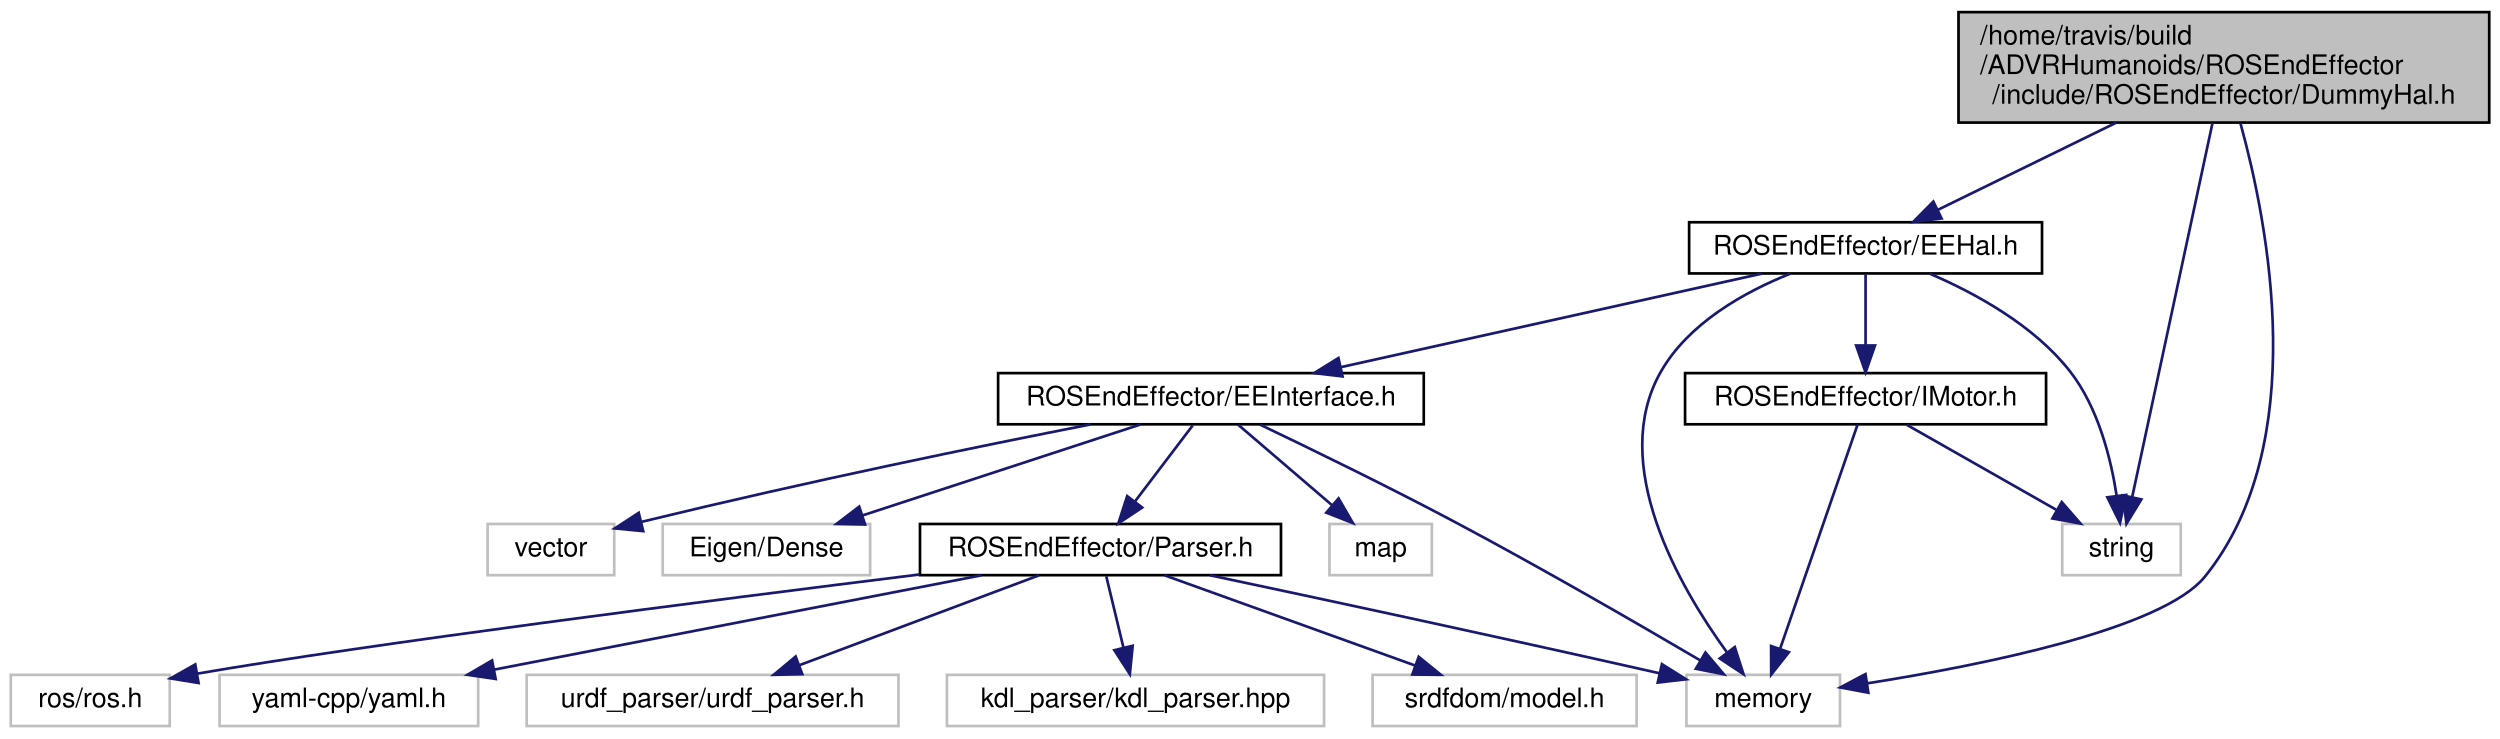
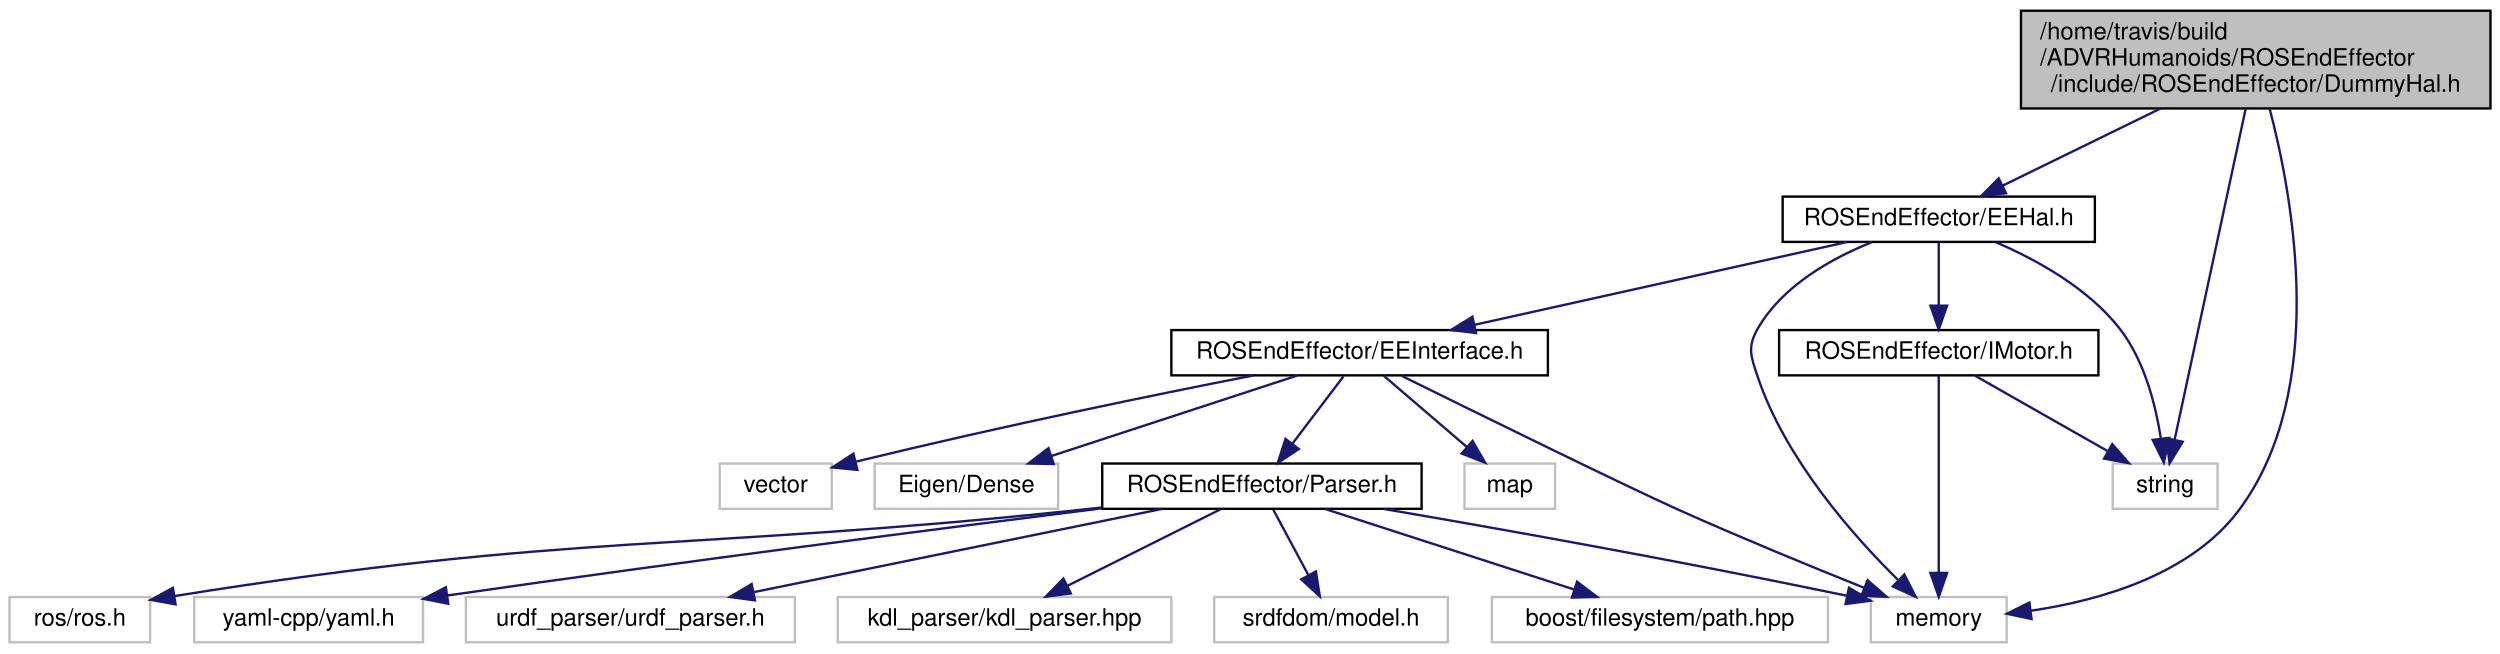
- <svg xmlns="http://www.w3.org/2000/svg" xmlns:xlink="http://www.w3.org/1999/xlink" width="928pt" height="274pt" viewBox="0.00 0.00 928.00 274.00">
+ <svg xmlns="http://www.w3.org/2000/svg" xmlns:xlink="http://www.w3.org/1999/xlink" width="1049pt" height="274pt" viewBox="0.00 0.00 1049.00 274.00">
  <g id="graph0" class="graph" transform="scale(1 1) rotate(0) translate(4 270)">
    <g id="node1" class="node">
-       <polygon fill="#bfbfbf" stroke="black" points="723,-224.5 723,-265.5 920,-265.5 920,-224.5 723,-224.5" />
-       <text text-anchor="start" x="731" y="-253.5" font-family="Helvetica,sans-Serif" font-size="10.00">/home/travis/build</text>
-       <text text-anchor="start" x="731" y="-242.5" font-family="Helvetica,sans-Serif" font-size="10.00">/ADVRHumanoids/ROSEndEffector</text>
-       <text text-anchor="middle" x="821.5" y="-231.5" font-family="Helvetica,sans-Serif" font-size="10.00">/include/ROSEndEffector/DummyHal.h</text>
+       <polygon fill="#bfbfbf" stroke="black" points="844,-224.5 844,-265.5 1041,-265.5 1041,-224.5 844,-224.5" />
+       <text text-anchor="start" x="852" y="-253.5" font-family="Helvetica,sans-Serif" font-size="10.00">/home/travis/build</text>
+       <text text-anchor="start" x="852" y="-242.5" font-family="Helvetica,sans-Serif" font-size="10.00">/ADVRHumanoids/ROSEndEffector</text>
+       <text text-anchor="middle" x="942.5" y="-231.5" font-family="Helvetica,sans-Serif" font-size="10.00">/include/ROSEndEffector/DummyHal.h</text>
    </g>
    <g id="node2" class="node">
      <g id="a_node2">
        <a xlink:href="EEHal_8h.html" target="_top" xlink:title="ROSEndEffector/EEHal.h">
-           <polygon fill="none" stroke="black" points="623,-168.5 623,-187.5 754,-187.5 754,-168.5 623,-168.5" />
-           <text text-anchor="middle" x="688.5" y="-175.5" font-family="Helvetica,sans-Serif" font-size="10.00">ROSEndEffector/EEHal.h</text>
+           <polygon fill="none" stroke="black" points="744,-168.5 744,-187.5 875,-187.5 875,-168.5 744,-168.5" />
+           <text text-anchor="middle" x="809.5" y="-175.5" font-family="Helvetica,sans-Serif" font-size="10.00">ROSEndEffector/EEHal.h</text>
        </a>
      </g>
    </g>
    <g id="edge1" class="edge">
-       <path fill="none" stroke="midnightblue" d="M781.596,-224.498C760.126,-214.005 734.228,-201.348 715.204,-192.051" />
-       <polygon fill="midnightblue" stroke="midnightblue" points="716.726,-188.899 706.204,-187.652 713.652,-195.188 716.726,-188.899" />
+       <path fill="none" stroke="midnightblue" d="M902.596,-224.498C881.126,-214.005 855.228,-201.348 836.204,-192.051" />
+       <polygon fill="midnightblue" stroke="midnightblue" points="837.726,-188.899 827.204,-187.652 834.652,-195.188 837.726,-188.899" />
    </g>
    <g id="node4" class="node">
-       <polygon fill="none" stroke="#bfbfbf" points="761.5,-56.5 761.5,-75.5 805.5,-75.5 805.5,-56.5 761.5,-56.5" />
-       <text text-anchor="middle" x="783.5" y="-63.5" font-family="Helvetica,sans-Serif" font-size="10.00">string</text>
+       <polygon fill="none" stroke="#bfbfbf" points="882.5,-56.5 882.5,-75.5 926.5,-75.5 926.5,-56.5 882.5,-56.5" />
+       <text text-anchor="middle" x="904.5" y="-63.5" font-family="Helvetica,sans-Serif" font-size="10.00">string</text>
    </g>
-     <g id="edge19" class="edge">
-       <path fill="none" stroke="midnightblue" d="M817.288,-224.382C809.892,-189.932 794.673,-119.042 787.459,-85.442" />
-       <polygon fill="midnightblue" stroke="midnightblue" points="790.864,-84.626 785.343,-75.584 784.02,-86.096 790.864,-84.626" />
+     <g id="edge20" class="edge">
+       <path fill="none" stroke="midnightblue" d="M938.288,-224.382C930.892,-189.932 915.673,-119.042 908.459,-85.442" />
+       <polygon fill="midnightblue" stroke="midnightblue" points="911.864,-84.626 906.343,-75.584 905.02,-86.096 911.864,-84.626" />
    </g>
    <g id="node5" class="node">
-       <polygon fill="none" stroke="#bfbfbf" points="622,-0.5 622,-19.5 679,-19.5 679,-0.5 622,-0.5" />
-       <text text-anchor="middle" x="650.5" y="-7.5" font-family="Helvetica,sans-Serif" font-size="10.00">memory</text>
+       <polygon fill="none" stroke="#bfbfbf" points="781,-0.5 781,-19.5 838,-19.5 838,-0.5 781,-0.5" />
+       <text text-anchor="middle" x="809.5" y="-7.5" font-family="Helvetica,sans-Serif" font-size="10.00">memory</text>
    </g>
-     <g id="edge20" class="edge">
-       <path fill="none" stroke="midnightblue" d="M827.623,-224.365C837.945,-187.013 854.052,-105.085 814.5,-56 798.851,-36.579 732.424,-23.192 689.06,-16.334" />
-       <polygon fill="midnightblue" stroke="midnightblue" points="689.528,-12.865 679.113,-14.81 688.468,-19.784 689.528,-12.865" />
+     <g id="edge21" class="edge">
+       <path fill="none" stroke="midnightblue" d="M948.358,-224.341C958.101,-187.308 973.08,-106.406 935.5,-56 915.283,-28.883 877.298,-18.055 848.299,-13.759" />
+       <polygon fill="midnightblue" stroke="midnightblue" points="848.435,-10.248 838.072,-12.454 847.548,-17.192 848.435,-10.248" />
    </g>
    <g id="node3" class="node">
      <g id="a_node3">
        <a xlink:href="IMotor_8h.html" target="_top" xlink:title="ROSEndEffector/IMotor.h">
-           <polygon fill="none" stroke="black" points="621.5,-112.5 621.5,-131.5 755.5,-131.5 755.5,-112.5 621.5,-112.5" />
-           <text text-anchor="middle" x="688.5" y="-119.5" font-family="Helvetica,sans-Serif" font-size="10.00">ROSEndEffector/IMotor.h</text>
+           <polygon fill="none" stroke="black" points="742.5,-112.5 742.5,-131.5 876.5,-131.5 876.5,-112.5 742.5,-112.5" />
+           <text text-anchor="middle" x="809.5" y="-119.5" font-family="Helvetica,sans-Serif" font-size="10.00">ROSEndEffector/IMotor.h</text>
        </a>
      </g>
    </g>
    <g id="edge2" class="edge">
-       <path fill="none" stroke="midnightblue" d="M688.5,-168.083C688.5,-161.006 688.5,-150.861 688.5,-141.986" />
-       <polygon fill="midnightblue" stroke="midnightblue" points="692,-141.751 688.5,-131.751 685,-141.751 692,-141.751" />
-     </g>
-     <g id="edge17" class="edge">
-       <path fill="none" stroke="midnightblue" d="M712.345,-168.408C729.222,-161.162 751.145,-149.197 764.5,-132 774.856,-118.665 779.572,-99.836 781.717,-85.874" />
-       <polygon fill="midnightblue" stroke="midnightblue" points="785.195,-86.27 782.945,-75.917 778.247,-85.414 785.195,-86.27" />
+       <path fill="none" stroke="midnightblue" d="M809.5,-168.083C809.5,-161.006 809.5,-150.861 809.5,-141.986" />
+       <polygon fill="midnightblue" stroke="midnightblue" points="813,-141.751 809.5,-131.751 806,-141.751 813,-141.751" />
    </g>
    <g id="edge18" class="edge">
-       <path fill="none" stroke="midnightblue" d="M660.485,-168.397C643.326,-161.515 622.752,-149.984 612.5,-132 592.969,-97.737 619.371,-52.185 636.992,-27.914" />
-       <polygon fill="midnightblue" stroke="midnightblue" points="639.95,-29.806 643.201,-19.722 634.371,-25.578 639.95,-29.806" />
+       <path fill="none" stroke="midnightblue" d="M833.345,-168.408C850.222,-161.162 872.145,-149.197 885.5,-132 895.856,-118.665 900.572,-99.836 902.717,-85.874" />
+       <polygon fill="midnightblue" stroke="midnightblue" points="906.195,-86.27 903.945,-75.917 899.247,-85.414 906.195,-86.27" />
+     </g>
+     <g id="edge19" class="edge">
+       <path fill="none" stroke="midnightblue" d="M781.485,-168.397C764.326,-161.515 743.752,-149.984 733.5,-132 729.098,-124.278 730.682,-120.431 733.5,-112 745.125,-77.216 773.962,-44.803 792.584,-26.49" />
+       <polygon fill="midnightblue" stroke="midnightblue" points="795.046,-28.978 799.859,-19.539 790.211,-23.917 795.046,-28.978" />
    </g>
    <g id="node6" class="node">
      <g id="a_node6">
        <a xlink:href="EEInterface_8h.html" target="_top" xlink:title="ROSEndEffector/EEInterface.h">
-           <polygon fill="none" stroke="black" points="366.5,-112.5 366.5,-131.5 524.5,-131.5 524.5,-112.5 366.5,-112.5" />
-           <text text-anchor="middle" x="445.5" y="-119.5" font-family="Helvetica,sans-Serif" font-size="10.00">ROSEndEffector/EEInterface.h</text>
+           <polygon fill="none" stroke="black" points="487.5,-112.5 487.5,-131.5 645.5,-131.5 645.5,-112.5 487.5,-112.5" />
+           <text text-anchor="middle" x="566.5" y="-119.5" font-family="Helvetica,sans-Serif" font-size="10.00">ROSEndEffector/EEInterface.h</text>
        </a>
      </g>
    </g>
    <g id="edge5" class="edge">
-       <path fill="none" stroke="midnightblue" d="M649.996,-168.444C607.694,-159.043 539.681,-143.929 493.827,-133.739" />
-       <polygon fill="midnightblue" stroke="midnightblue" points="494.345,-130.269 483.824,-131.516 492.827,-137.102 494.345,-130.269" />
+       <path fill="none" stroke="midnightblue" d="M770.996,-168.444C728.694,-159.043 660.681,-143.929 614.827,-133.739" />
+       <polygon fill="midnightblue" stroke="midnightblue" points="615.345,-130.269 604.824,-131.516 613.827,-137.102 615.345,-130.269" />
    </g>
    <g id="edge3" class="edge">
-       <path fill="none" stroke="midnightblue" d="M703.763,-112.324C718.721,-103.822 741.755,-90.729 759.227,-80.797" />
-       <polygon fill="midnightblue" stroke="midnightblue" points="761.31,-83.639 768.274,-75.654 757.851,-77.553 761.31,-83.639" />
+       <path fill="none" stroke="midnightblue" d="M824.763,-112.324C839.721,-103.822 862.755,-90.729 880.227,-80.797" />
+       <polygon fill="midnightblue" stroke="midnightblue" points="882.31,-83.639 889.274,-75.654 878.851,-77.553 882.31,-83.639" />
    </g>
    <g id="edge4" class="edge">
-       <path fill="none" stroke="midnightblue" d="M685.518,-112.368C679.358,-94.537 665.111,-53.295 656.812,-29.272" />
-       <polygon fill="midnightblue" stroke="midnightblue" points="660.041,-27.901 653.468,-19.591 653.425,-30.186 660.041,-27.901" />
+       <path fill="none" stroke="midnightblue" d="M809.5,-112.368C809.5,-94.617 809.5,-53.666 809.5,-29.597" />
+       <polygon fill="midnightblue" stroke="midnightblue" points="813,-29.591 809.5,-19.591 806,-29.591 813,-29.591" />
    </g>
    <g id="edge8" class="edge">
-       <path fill="none" stroke="midnightblue" d="M463.789,-112.347C482.279,-103.508 511.602,-89.24 536.5,-76 568.324,-59.078 604.351,-38.247 627.233,-24.802" />
-       <polygon fill="midnightblue" stroke="midnightblue" points="629.06,-27.788 635.897,-19.694 625.505,-21.757 629.06,-27.788" />
+       <path fill="none" stroke="midnightblue" d="M584.158,-112.271C615.131,-96.988 678.087,-66.052 700.5,-56 726.419,-44.376 756.261,-32.133 778.161,-23.357" />
+       <polygon fill="midnightblue" stroke="midnightblue" points="779.629,-26.54 787.621,-19.583 777.036,-20.038 779.629,-26.54" />
    </g>
    <g id="node7" class="node">
-       <polygon fill="none" stroke="#bfbfbf" points="489.5,-56.5 489.5,-75.5 527.5,-75.5 527.5,-56.5 489.5,-56.5" />
-       <text text-anchor="middle" x="508.5" y="-63.5" font-family="Helvetica,sans-Serif" font-size="10.00">map</text>
+       <polygon fill="none" stroke="#bfbfbf" points="610.5,-56.5 610.5,-75.5 648.5,-75.5 648.5,-56.5 610.5,-56.5" />
+       <text text-anchor="middle" x="629.5" y="-63.5" font-family="Helvetica,sans-Serif" font-size="10.00">map</text>
    </g>
    <g id="edge6" class="edge">
-       <path fill="none" stroke="midnightblue" d="M455.622,-112.324C465.026,-104.263 479.244,-92.076 490.569,-82.37" />
-       <polygon fill="midnightblue" stroke="midnightblue" points="492.879,-84.999 498.194,-75.834 488.323,-79.684 492.879,-84.999" />
+       <path fill="none" stroke="midnightblue" d="M576.622,-112.324C586.026,-104.263 600.244,-92.076 611.569,-82.37" />
+       <polygon fill="midnightblue" stroke="midnightblue" points="613.879,-84.999 619.194,-75.834 609.323,-79.684 613.879,-84.999" />
    </g>
    <g id="node8" class="node">
-       <polygon fill="none" stroke="#bfbfbf" points="177,-56.5 177,-75.5 224,-75.5 224,-56.5 177,-56.5" />
-       <text text-anchor="middle" x="200.5" y="-63.5" font-family="Helvetica,sans-Serif" font-size="10.00">vector</text>
+       <polygon fill="none" stroke="#bfbfbf" points="298,-56.5 298,-75.5 345,-75.5 345,-56.5 298,-56.5" />
+       <text text-anchor="middle" x="321.5" y="-63.5" font-family="Helvetica,sans-Serif" font-size="10.00">vector</text>
    </g>
    <g id="edge7" class="edge">
-       <path fill="none" stroke="midnightblue" d="M400.839,-112.456C359.801,-104.405 297.078,-91.602 234.293,-76.331" />
-       <polygon fill="midnightblue" stroke="midnightblue" points="234.766,-72.843 224.22,-73.859 233.097,-79.641 234.766,-72.843" />
+       <path fill="none" stroke="midnightblue" d="M521.839,-112.456C480.801,-104.405 418.078,-91.602 355.293,-76.331" />
+       <polygon fill="midnightblue" stroke="midnightblue" points="355.766,-72.843 345.22,-73.859 354.097,-79.641 355.766,-72.843" />
    </g>
    <g id="node9" class="node">
      <g id="a_node9">
        <a xlink:href="Parser_8h.html" target="_top" xlink:title="ROSEndEffector/Parser.h">
-           <polygon fill="none" stroke="black" points="337.5,-56.5 337.5,-75.5 471.5,-75.5 471.5,-56.5 337.5,-56.5" />
-           <text text-anchor="middle" x="404.5" y="-63.5" font-family="Helvetica,sans-Serif" font-size="10.00">ROSEndEffector/Parser.h</text>
+           <polygon fill="none" stroke="black" points="458.5,-56.5 458.5,-75.5 592.5,-75.5 592.5,-56.5 458.5,-56.5" />
+           <text text-anchor="middle" x="525.5" y="-63.5" font-family="Helvetica,sans-Serif" font-size="10.00">ROSEndEffector/Parser.h</text>
        </a>
      </g>
    </g>
    <g id="edge9" class="edge">
-       <path fill="none" stroke="midnightblue" d="M438.73,-112.083C432.938,-104.455 424.442,-93.264 417.362,-83.941" />
-       <polygon fill="midnightblue" stroke="midnightblue" points="419.979,-81.599 411.144,-75.751 414.404,-85.832 419.979,-81.599" />
+       <path fill="none" stroke="midnightblue" d="M559.73,-112.083C553.938,-104.455 545.442,-93.264 538.362,-83.941" />
+       <polygon fill="midnightblue" stroke="midnightblue" points="540.979,-81.599 532.144,-75.751 535.404,-85.832 540.979,-81.599" />
    </g>
-     <g id="node15" class="node">
-       <polygon fill="none" stroke="#bfbfbf" points="242,-56.5 242,-75.5 319,-75.5 319,-56.5 242,-56.5" />
-       <text text-anchor="middle" x="280.5" y="-63.5" font-family="Helvetica,sans-Serif" font-size="10.00">Eigen/Dense</text>
+     <g id="node16" class="node">
+       <polygon fill="none" stroke="#bfbfbf" points="363,-56.5 363,-75.5 440,-75.5 440,-56.5 363,-56.5" />
+       <text text-anchor="middle" x="401.5" y="-63.5" font-family="Helvetica,sans-Serif" font-size="10.00">Eigen/Dense</text>
    </g>
-     <g id="edge16" class="edge">
-       <path fill="none" stroke="midnightblue" d="M419.355,-112.444C391.477,-103.32 347.152,-88.813 316.1,-78.651" />
-       <polygon fill="midnightblue" stroke="midnightblue" points="317.115,-75.3 306.522,-75.516 314.938,-81.953 317.115,-75.3" />
+     <g id="edge17" class="edge">
+       <path fill="none" stroke="midnightblue" d="M540.355,-112.444C512.477,-103.32 468.152,-88.813 437.1,-78.651" />
+       <polygon fill="midnightblue" stroke="midnightblue" points="438.115,-75.3 427.522,-75.516 435.938,-81.953 438.115,-75.3" />
    </g>
    <g id="edge10" class="edge">
-       <path fill="none" stroke="midnightblue" d="M445.205,-56.439C485.125,-47.988 547.973,-34.538 612.011,-20.076" />
-       <polygon fill="midnightblue" stroke="midnightblue" points="612.9,-23.464 621.88,-17.841 611.354,-16.637 612.9,-23.464" />
+       <path fill="none" stroke="midnightblue" d="M576.533,-56.456C624.249,-48.289 697.713,-35.261 771.03,-20.008" />
+       <polygon fill="midnightblue" stroke="midnightblue" points="771.832,-23.416 780.902,-17.94 770.396,-16.565 771.832,-23.416" />
    </g>
    <g id="node10" class="node">
      <polygon fill="none" stroke="#bfbfbf" points="0,-0.5 0,-19.5 59,-19.5 59,-0.5 0,-0.5" />
      <text text-anchor="middle" x="29.5" y="-7.5" font-family="Helvetica,sans-Serif" font-size="10.00">ros/ros.h</text>
    </g>
    <g id="edge11" class="edge">
-       <path fill="none" stroke="midnightblue" d="M337.239,-56.75C258.79,-47.002 132.766,-30.922 69.257,-19.951" />
-       <polygon fill="midnightblue" stroke="midnightblue" points="69.71,-16.476 59.251,-18.168 68.482,-23.368 69.71,-16.476" />
+       <path fill="none" stroke="midnightblue" d="M458.318,-57.06C454.999,-56.695 451.712,-56.34 448.5,-56 283.009,-38.492 237.676,-46.8 69.184,-19.895" />
+       <polygon fill="midnightblue" stroke="midnightblue" points="69.66,-16.427 59.23,-18.288 68.545,-23.337 69.66,-16.427" />
    </g>
    <g id="node11" class="node">
      <polygon fill="none" stroke="#bfbfbf" points="77.5,-0.5 77.5,-19.5 173.5,-19.5 173.5,-0.5 77.5,-0.5" />
      <text text-anchor="middle" x="125.5" y="-7.5" font-family="Helvetica,sans-Serif" font-size="10.00">yaml-cpp/yaml.h</text>
    </g>
    <g id="edge12" class="edge">
-       <path fill="none" stroke="midnightblue" d="M360.292,-56.444C311.213,-46.944 231.99,-31.611 179.336,-21.42" />
-       <polygon fill="midnightblue" stroke="midnightblue" points="179.984,-17.98 169.502,-19.516 178.654,-24.853 179.984,-17.98" />
+       <path fill="none" stroke="midnightblue" d="M458.39,-56.722C391.422,-48.343 285.311,-34.742 183.811,-20.159" />
+       <polygon fill="midnightblue" stroke="midnightblue" points="184.086,-16.663 173.689,-18.7 183.087,-23.591 184.086,-16.663" />
    </g>
    <g id="node12" class="node">
      <polygon fill="none" stroke="#bfbfbf" points="191.5,-0.5 191.5,-19.5 329.5,-19.5 329.5,-0.5 191.5,-0.5" />
      <text text-anchor="middle" x="260.5" y="-7.5" font-family="Helvetica,sans-Serif" font-size="10.00">urdf_parser/urdf_parser.h</text>
    </g>
    <g id="edge13" class="edge">
-       <path fill="none" stroke="midnightblue" d="M381.683,-56.444C357.668,-47.438 319.671,-33.189 292.631,-23.049" />
-       <polygon fill="midnightblue" stroke="midnightblue" points="293.803,-19.751 283.21,-19.516 291.345,-26.305 293.803,-19.751" />
+       <path fill="none" stroke="midnightblue" d="M483.51,-56.444C437.088,-46.984 362.272,-31.738 312.26,-21.547" />
+       <polygon fill="midnightblue" stroke="midnightblue" points="312.791,-18.084 302.294,-19.516 311.393,-24.943 312.791,-18.084" />
    </g>
    <g id="node13" class="node">
      <polygon fill="none" stroke="#bfbfbf" points="347.5,-0.5 347.5,-19.5 487.5,-19.5 487.5,-0.5 347.5,-0.5" />
      <text text-anchor="middle" x="417.5" y="-7.5" font-family="Helvetica,sans-Serif" font-size="10.00">kdl_parser/kdl_parser.hpp</text>
    </g>
    <g id="edge14" class="edge">
-       <path fill="none" stroke="midnightblue" d="M406.647,-56.083C408.369,-48.927 410.847,-38.635 413,-29.691" />
-       <polygon fill="midnightblue" stroke="midnightblue" points="416.455,-30.293 415.393,-19.751 409.65,-28.654 416.455,-30.293" />
+       <path fill="none" stroke="midnightblue" d="M508.148,-56.324C490.828,-47.664 463.985,-34.242 443.998,-24.249" />
+       <polygon fill="midnightblue" stroke="midnightblue" points="445.319,-20.996 434.809,-19.654 442.188,-27.257 445.319,-20.996" />
    </g>
    <g id="node14" class="node">
      <polygon fill="none" stroke="#bfbfbf" points="505.5,-0.5 505.5,-19.5 603.5,-19.5 603.5,-0.5 505.5,-0.5" />
      <text text-anchor="middle" x="554.5" y="-7.5" font-family="Helvetica,sans-Serif" font-size="10.00">srdfdom/model.h</text>
    </g>
    <g id="edge15" class="edge">
-       <path fill="none" stroke="midnightblue" d="M428.268,-56.444C453.393,-47.399 493.211,-33.064 521.4,-22.916" />
-       <polygon fill="midnightblue" stroke="midnightblue" points="522.62,-26.197 530.843,-19.516 520.249,-19.611 522.62,-26.197" />
+       <path fill="none" stroke="midnightblue" d="M530.289,-56.083C534.258,-48.691 540.025,-37.953 544.935,-28.811" />
+       <polygon fill="midnightblue" stroke="midnightblue" points="548.153,-30.217 549.8,-19.751 541.986,-26.905 548.153,-30.217" />
+     </g>
+     <g id="node15" class="node">
+       <polygon fill="none" stroke="#bfbfbf" points="622,-0.5 622,-19.5 763,-19.5 763,-0.5 622,-0.5" />
+       <text text-anchor="middle" x="692.5" y="-7.5" font-family="Helvetica,sans-Serif" font-size="10.00">boost/filesystem/path.hpp</text>
+     </g>
+     <g id="edge16" class="edge">
+       <path fill="none" stroke="midnightblue" d="M551.962,-56.444C580.178,-47.32 625.04,-32.813 656.468,-22.651" />
+       <polygon fill="midnightblue" stroke="midnightblue" points="657.724,-25.923 666.162,-19.516 655.57,-19.263 657.724,-25.923" />
    </g>
  </g>
</svg>
